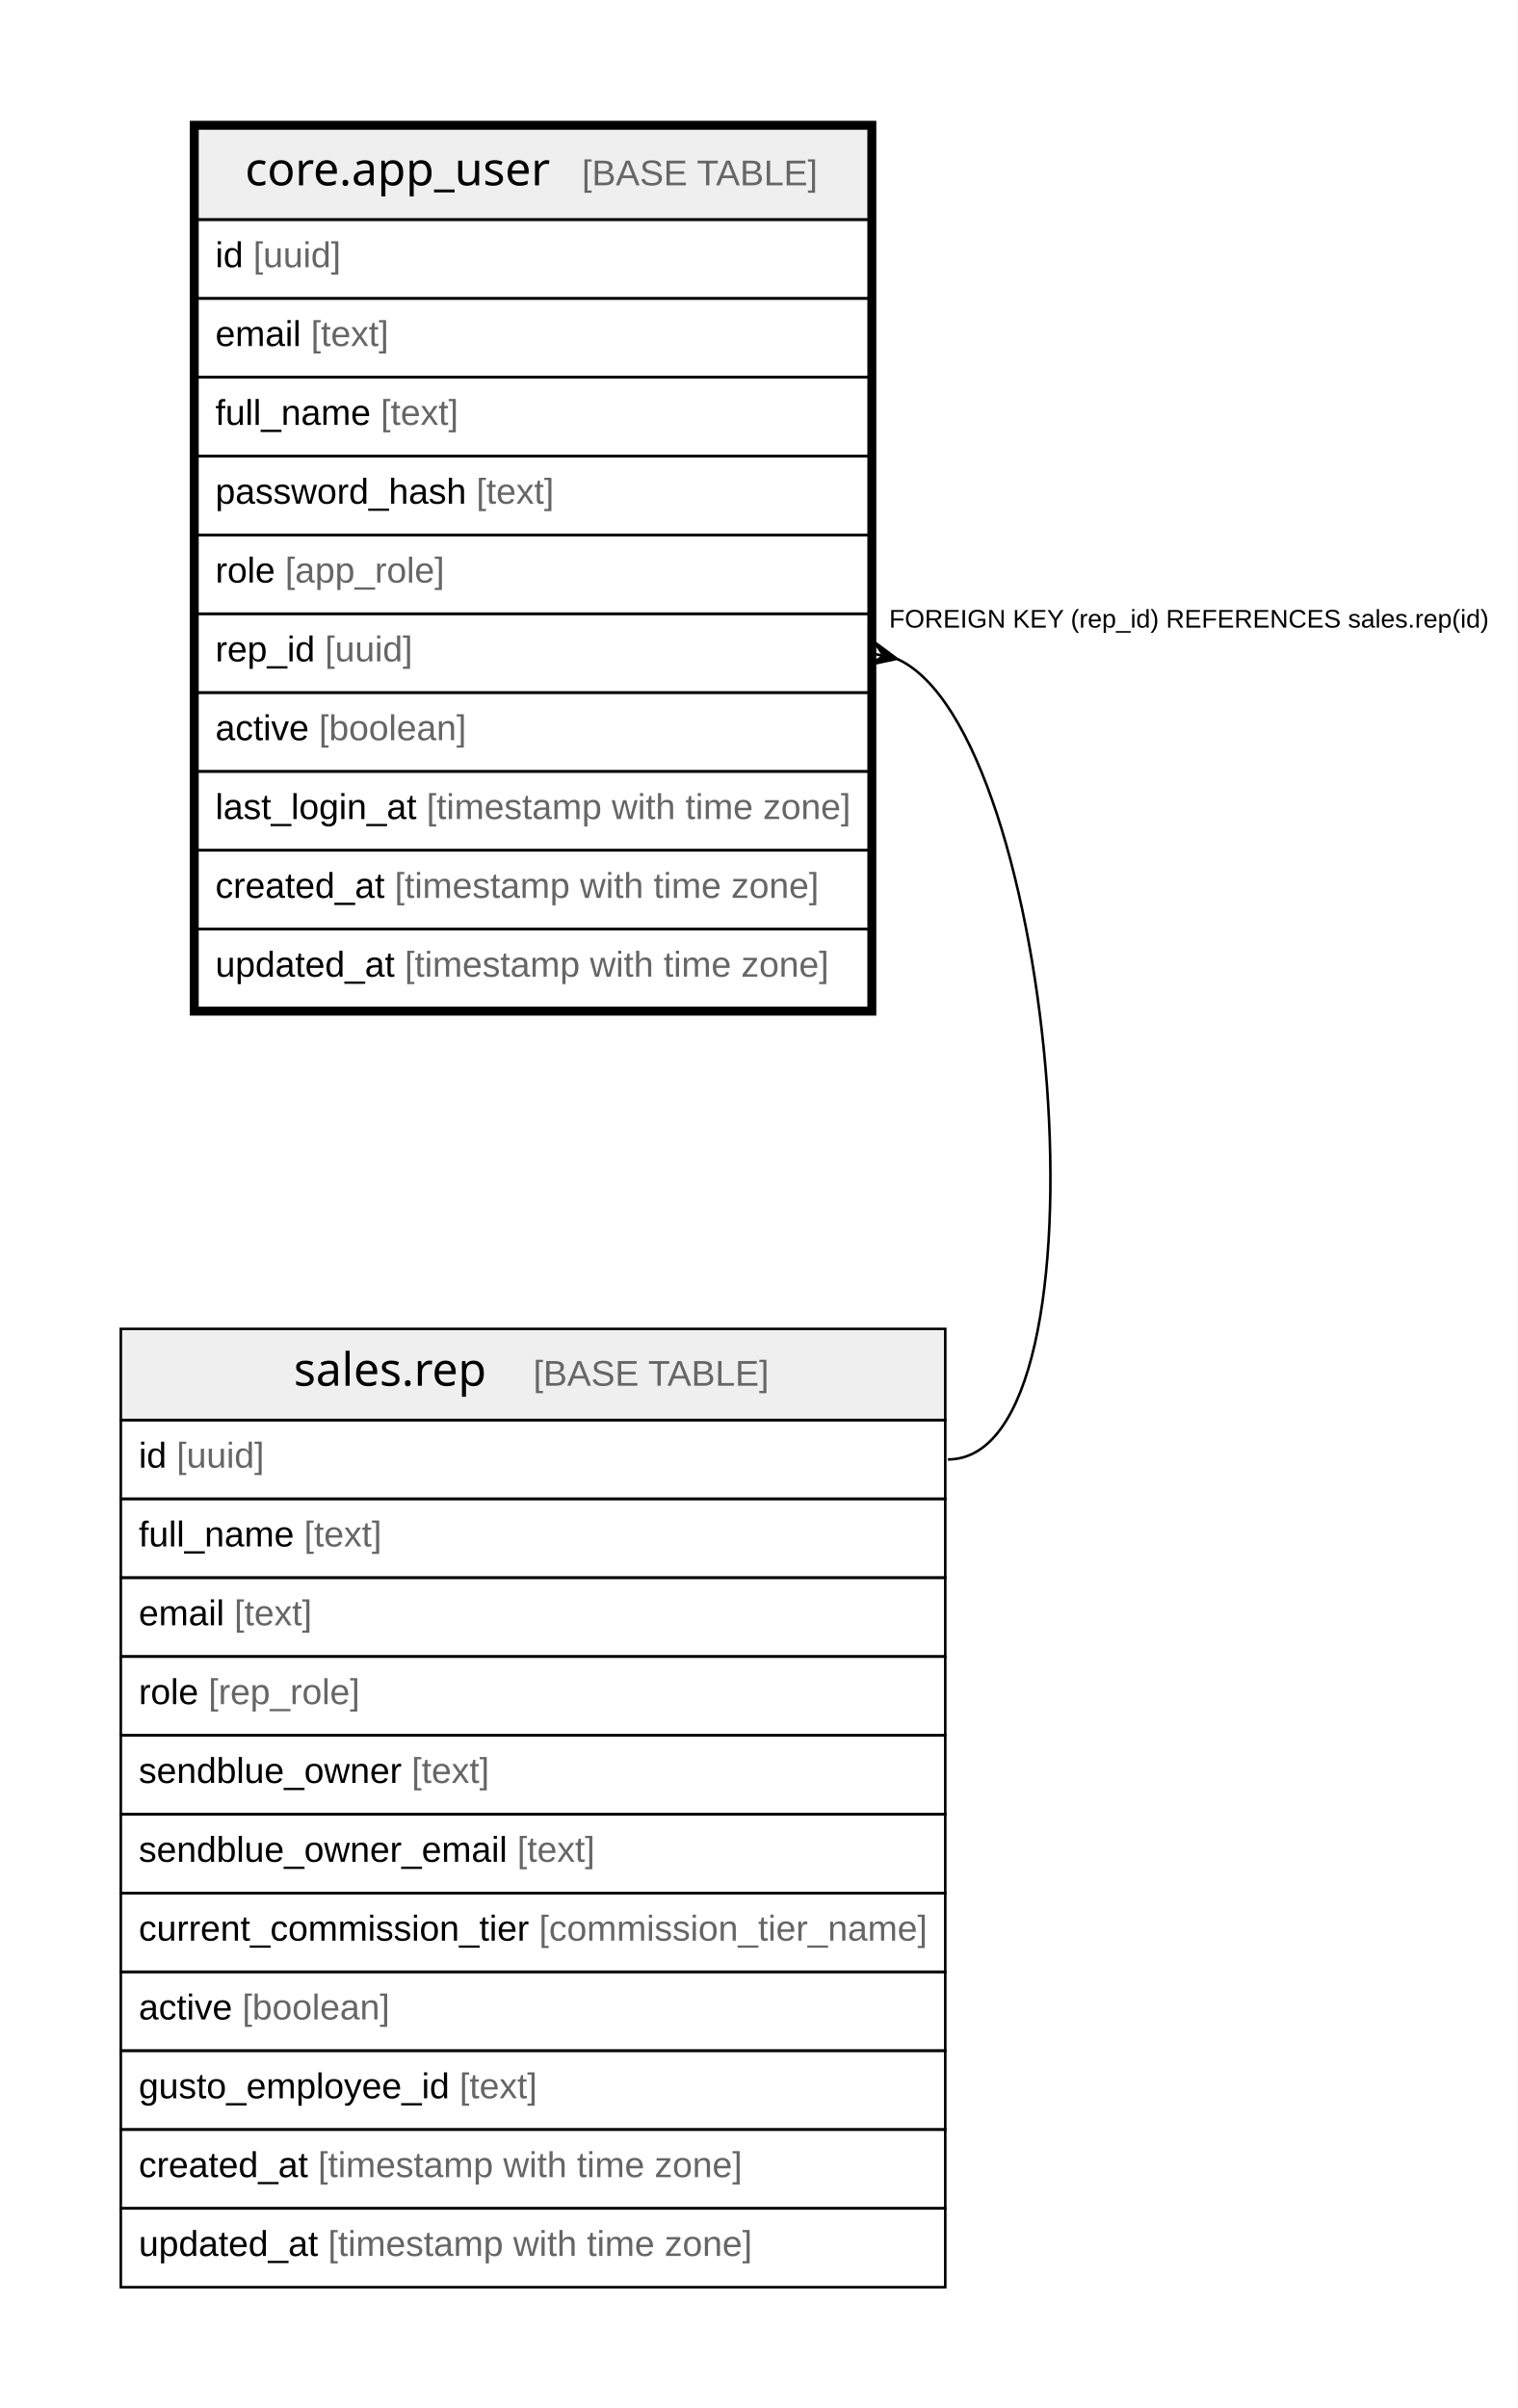
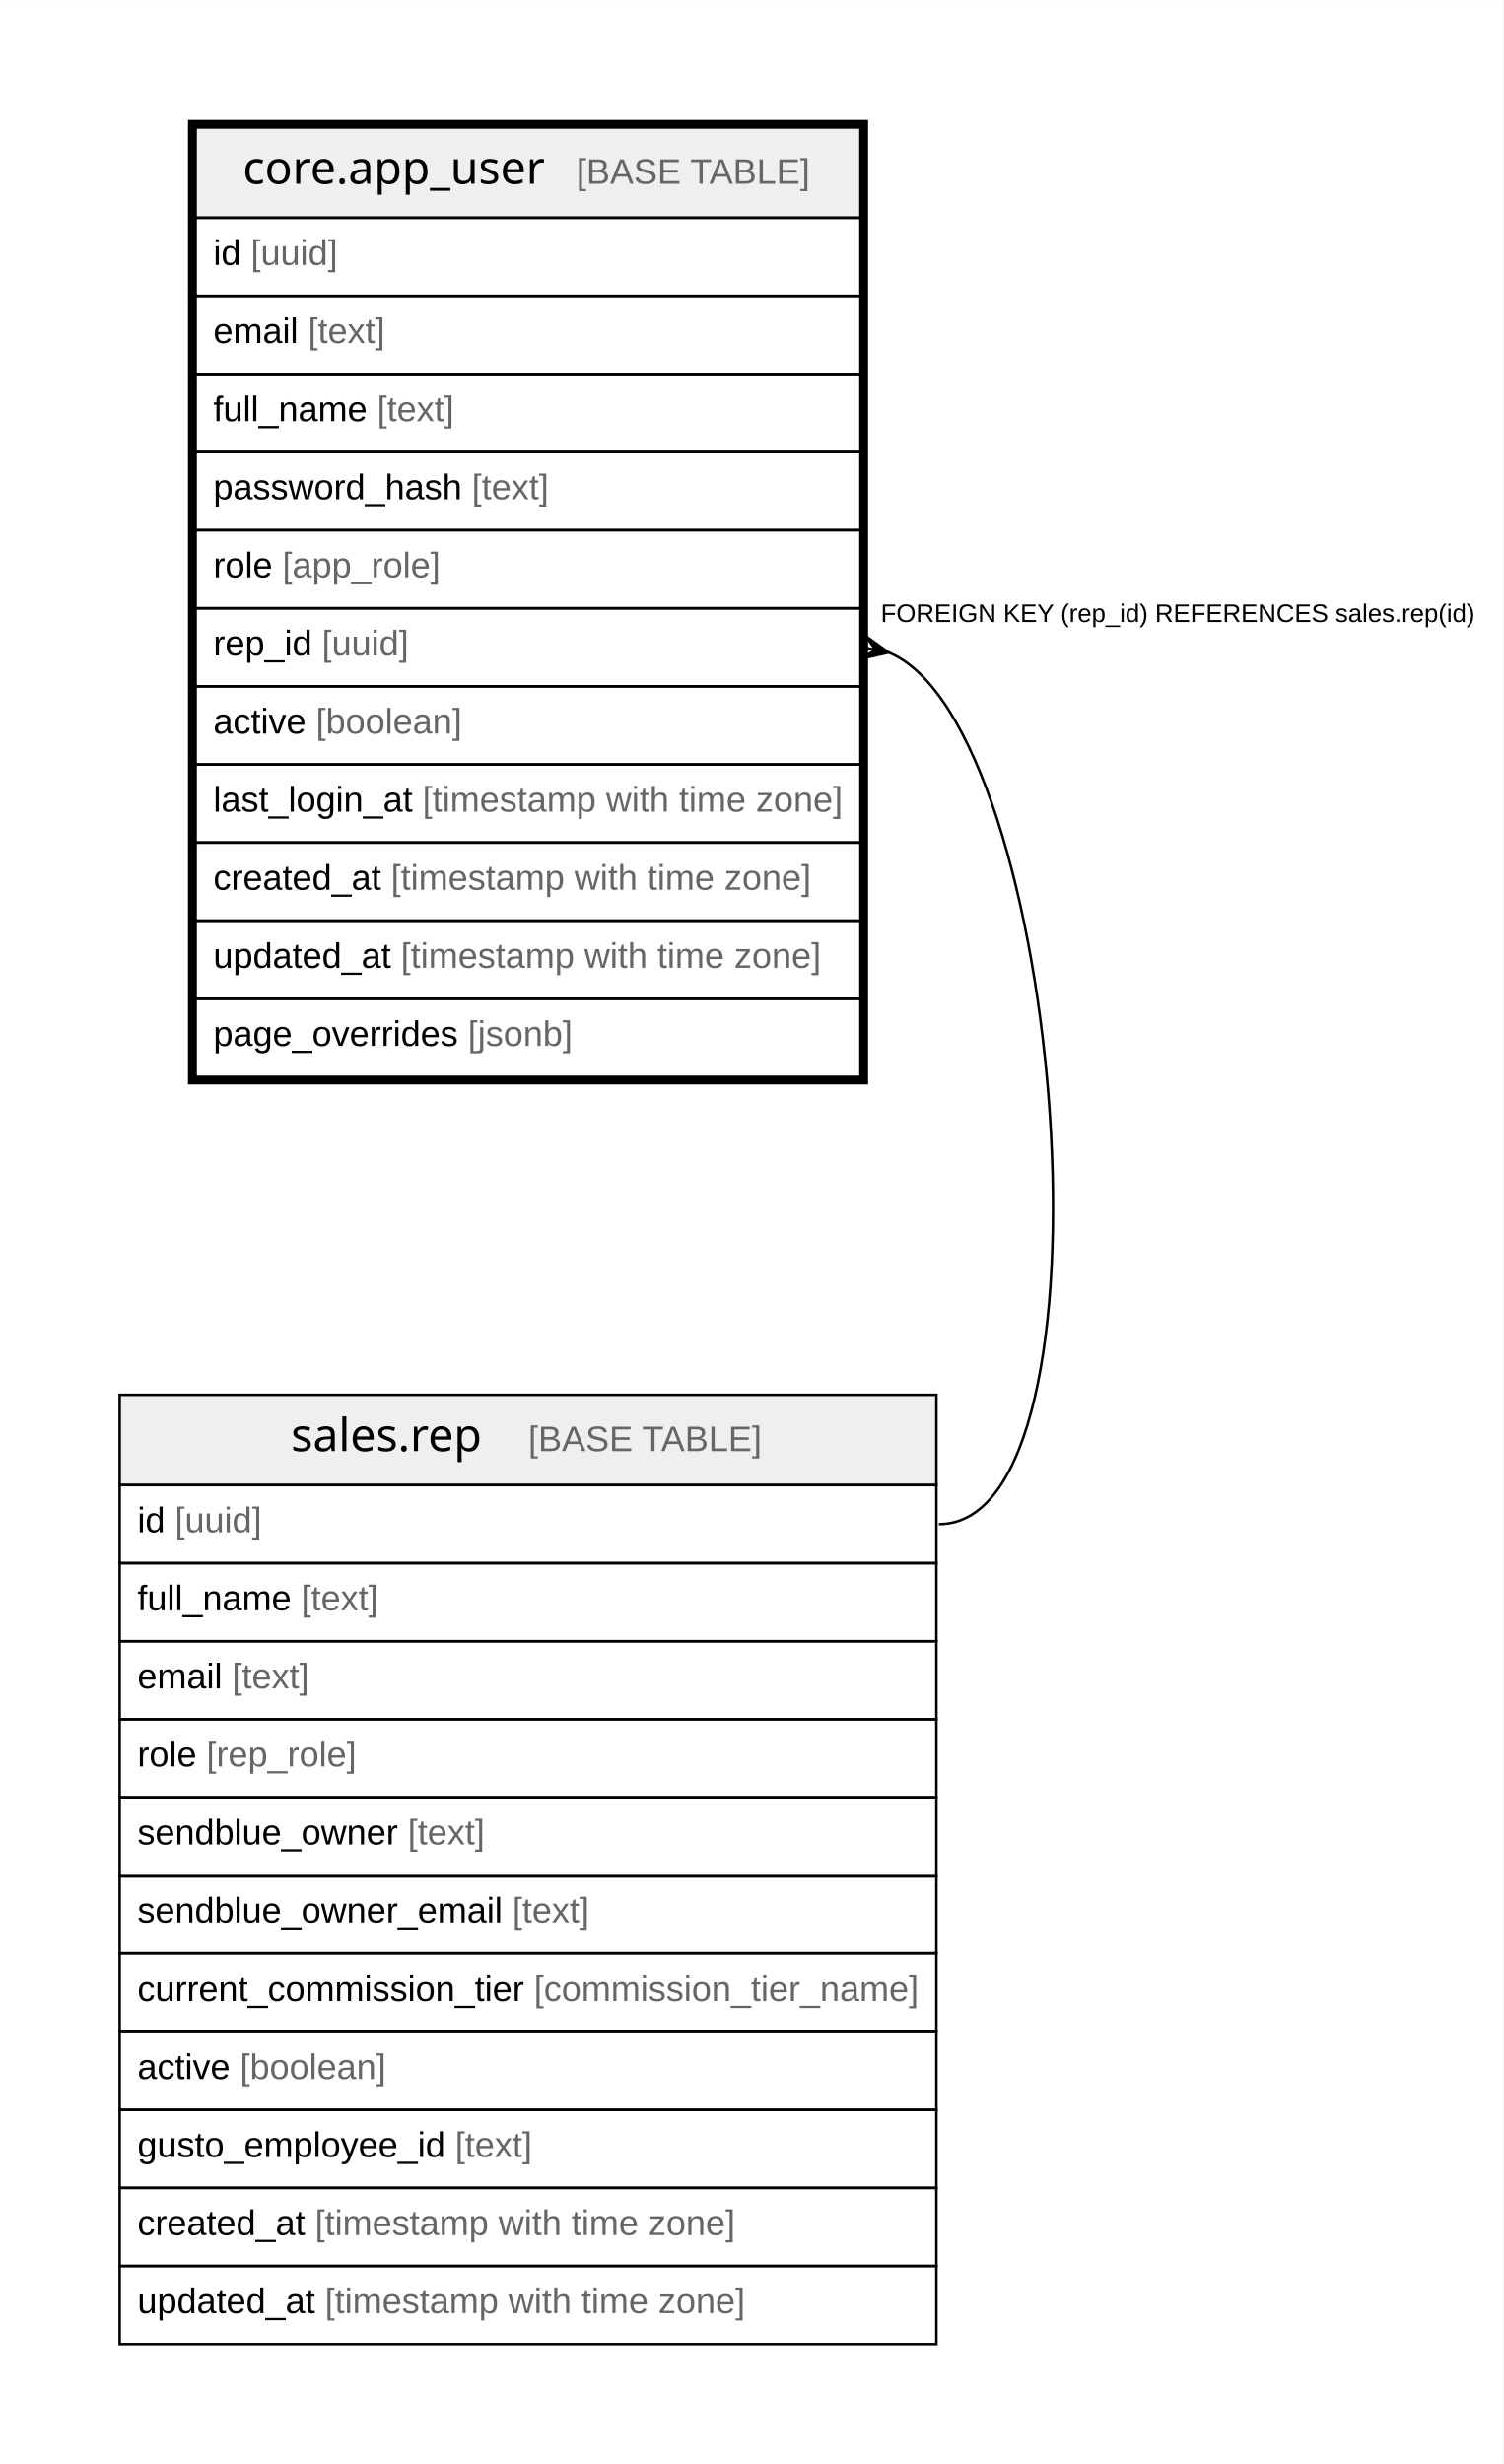
- <svg xmlns="http://www.w3.org/2000/svg" width="593pt" height="941pt" viewBox="0.00 0.00 592.87 940.80">
-   <g id="graph0" class="graph" transform="scale(1 1) rotate(0) translate(4 936.8)">
-     <polygon fill="white" stroke="none" points="-4,4 -4,-936.8 588.87,-936.8 588.87,4 -4,4" />
+ <svg xmlns="http://www.w3.org/2000/svg" width="593pt" height="972pt" viewBox="0.00 0.00 592.87 971.60">
+   <g id="graph0" class="graph" transform="scale(1 1) rotate(0) translate(4 967.6)">
+     <polygon fill="white" stroke="none" points="-4,4 -4,-967.6 588.87,-967.6 588.87,4 -4,4" />
    <g id="node1" class="node">
-       <polygon fill="#efefef" stroke="none" points="73.14,-851 73.14,-886.6 335.37,-886.6 335.37,-851 73.14,-851" />
-       <polygon fill="none" stroke="black" points="73.14,-851 73.14,-886.6 335.37,-886.6 335.37,-851 73.14,-851" />
-       <text text-anchor="start" x="91.78" y="-864.4" font-family="Arial Bold" font-size="18.00">core.app_user</text>
-       <text text-anchor="start" x="192.24" y="-864.4" font-family="Arial" font-size="14.00">    </text>
-       <text text-anchor="start" x="223.35" y="-864.4" font-family="Arial" font-size="14.00" fill="#666666">[BASE TABLE]</text>
+       <polygon fill="#efefef" stroke="none" points="73.14,-881.8 73.14,-917.4 335.37,-917.4 335.37,-881.8 73.14,-881.8" />
+       <polygon fill="none" stroke="black" points="73.14,-881.8 73.14,-917.4 335.37,-917.4 335.37,-881.8 73.14,-881.8" />
+       <text text-anchor="start" x="91.78" y="-895.2" font-family="Arial Bold" font-size="18.00">core.app_user</text>
+       <text text-anchor="start" x="192.24" y="-895.2" font-family="Arial" font-size="14.00">    </text>
+       <text text-anchor="start" x="223.35" y="-895.2" font-family="Arial" font-size="14.00" fill="#666666">[BASE TABLE]</text>
+       <polygon fill="none" stroke="black" points="73.14,-851 73.14,-881.8 335.37,-881.8 335.37,-851 73.14,-851" />
+       <text text-anchor="start" x="80.14" y="-863.2" font-family="Arial" font-size="14.00">id </text>
+       <text text-anchor="start" x="94.93" y="-863.2" font-family="Arial" font-size="14.00" fill="#666666">[uuid]</text>
      <polygon fill="none" stroke="black" points="73.14,-820.2 73.14,-851 335.37,-851 335.37,-820.2 73.14,-820.2" />
-       <text text-anchor="start" x="80.14" y="-832.4" font-family="Arial" font-size="14.00">id </text>
-       <text text-anchor="start" x="94.93" y="-832.4" font-family="Arial" font-size="14.00" fill="#666666">[uuid]</text>
+       <text text-anchor="start" x="80.14" y="-832.4" font-family="Arial" font-size="14.00">email </text>
+       <text text-anchor="start" x="117.49" y="-832.4" font-family="Arial" font-size="14.00" fill="#666666">[text]</text>
      <polygon fill="none" stroke="black" points="73.14,-789.4 73.14,-820.2 335.37,-820.2 335.37,-789.4 73.14,-789.4" />
-       <text text-anchor="start" x="80.14" y="-801.6" font-family="Arial" font-size="14.00">email </text>
-       <text text-anchor="start" x="117.49" y="-801.6" font-family="Arial" font-size="14.00" fill="#666666">[text]</text>
+       <text text-anchor="start" x="80.14" y="-801.6" font-family="Arial" font-size="14.00">full_name </text>
+       <text text-anchor="start" x="144.73" y="-801.6" font-family="Arial" font-size="14.00" fill="#666666">[text]</text>
      <polygon fill="none" stroke="black" points="73.14,-758.6 73.14,-789.4 335.37,-789.4 335.37,-758.6 73.14,-758.6" />
-       <text text-anchor="start" x="80.14" y="-770.8" font-family="Arial" font-size="14.00">full_name </text>
-       <text text-anchor="start" x="144.73" y="-770.8" font-family="Arial" font-size="14.00" fill="#666666">[text]</text>
+       <text text-anchor="start" x="80.14" y="-770.8" font-family="Arial" font-size="14.00">password_hash </text>
+       <text text-anchor="start" x="182.09" y="-770.8" font-family="Arial" font-size="14.00" fill="#666666">[text]</text>
      <polygon fill="none" stroke="black" points="73.14,-727.8 73.14,-758.6 335.37,-758.6 335.37,-727.8 73.14,-727.8" />
-       <text text-anchor="start" x="80.14" y="-740" font-family="Arial" font-size="14.00">password_hash </text>
-       <text text-anchor="start" x="182.09" y="-740" font-family="Arial" font-size="14.00" fill="#666666">[text]</text>
+       <text text-anchor="start" x="80.14" y="-740" font-family="Arial" font-size="14.00">role </text>
+       <text text-anchor="start" x="107.38" y="-740" font-family="Arial" font-size="14.00" fill="#666666">[app_role]</text>
      <polygon fill="none" stroke="black" points="73.14,-697 73.14,-727.8 335.37,-727.8 335.37,-697 73.14,-697" />
-       <text text-anchor="start" x="80.14" y="-709.2" font-family="Arial" font-size="14.00">role </text>
-       <text text-anchor="start" x="107.38" y="-709.2" font-family="Arial" font-size="14.00" fill="#666666">[app_role]</text>
+       <text text-anchor="start" x="80.14" y="-709.2" font-family="Arial" font-size="14.00">rep_id </text>
+       <text text-anchor="start" x="122.95" y="-709.2" font-family="Arial" font-size="14.00" fill="#666666">[uuid]</text>
      <polygon fill="none" stroke="black" points="73.14,-666.2 73.14,-697 335.37,-697 335.37,-666.2 73.14,-666.2" />
-       <text text-anchor="start" x="80.14" y="-678.4" font-family="Arial" font-size="14.00">rep_id </text>
-       <text text-anchor="start" x="122.95" y="-678.4" font-family="Arial" font-size="14.00" fill="#666666">[uuid]</text>
+       <text text-anchor="start" x="80.14" y="-678.4" font-family="Arial" font-size="14.00">active </text>
+       <text text-anchor="start" x="120.6" y="-678.4" font-family="Arial" font-size="14.00" fill="#666666">[boolean]</text>
      <polygon fill="none" stroke="black" points="73.14,-635.4 73.14,-666.2 335.37,-666.2 335.37,-635.4 73.14,-635.4" />
-       <text text-anchor="start" x="80.14" y="-647.6" font-family="Arial" font-size="14.00">active </text>
-       <text text-anchor="start" x="120.6" y="-647.6" font-family="Arial" font-size="14.00" fill="#666666">[boolean]</text>
+       <text text-anchor="start" x="80.14" y="-647.6" font-family="Arial" font-size="14.00">last_login_at </text>
+       <text text-anchor="start" x="162.64" y="-647.6" font-family="Arial" font-size="14.00" fill="#666666">[timestamp with time zone]</text>
      <polygon fill="none" stroke="black" points="73.14,-604.6 73.14,-635.4 335.37,-635.4 335.37,-604.6 73.14,-604.6" />
-       <text text-anchor="start" x="80.14" y="-616.8" font-family="Arial" font-size="14.00">last_login_at </text>
-       <text text-anchor="start" x="162.64" y="-616.8" font-family="Arial" font-size="14.00" fill="#666666">[timestamp with time zone]</text>
+       <text text-anchor="start" x="80.14" y="-616.8" font-family="Arial" font-size="14.00">created_at </text>
+       <text text-anchor="start" x="150.19" y="-616.8" font-family="Arial" font-size="14.00" fill="#666666">[timestamp with time zone]</text>
      <polygon fill="none" stroke="black" points="73.14,-573.8 73.14,-604.6 335.37,-604.6 335.37,-573.8 73.14,-573.8" />
-       <text text-anchor="start" x="80.14" y="-586" font-family="Arial" font-size="14.00">created_at </text>
-       <text text-anchor="start" x="150.19" y="-586" font-family="Arial" font-size="14.00" fill="#666666">[timestamp with time zone]</text>
+       <text text-anchor="start" x="80.14" y="-586" font-family="Arial" font-size="14.00">updated_at </text>
+       <text text-anchor="start" x="154.1" y="-586" font-family="Arial" font-size="14.00" fill="#666666">[timestamp with time zone]</text>
      <polygon fill="none" stroke="black" points="73.14,-543 73.14,-573.8 335.37,-573.8 335.37,-543 73.14,-543" />
-       <text text-anchor="start" x="80.14" y="-555.2" font-family="Arial" font-size="14.00">updated_at </text>
-       <text text-anchor="start" x="154.1" y="-555.2" font-family="Arial" font-size="14.00" fill="#666666">[timestamp with time zone]</text>
-       <polygon fill="none" stroke="black" stroke-width="3" points="71.64,-541.5 71.64,-888.1 336.87,-888.1 336.87,-541.5 71.64,-541.5" />
+       <text text-anchor="start" x="80.14" y="-555.2" font-family="Arial" font-size="14.00">page_overrides </text>
+       <text text-anchor="start" x="180.54" y="-555.2" font-family="Arial" font-size="14.00" fill="#666666">[jsonb]</text>
+       <polygon fill="none" stroke="black" stroke-width="3" points="71.64,-541.5 71.64,-918.9 336.87,-918.9 336.87,-541.5 71.64,-541.5" />
    </g>
    <g id="node2" class="node">
      <polygon fill="#efefef" stroke="none" points="43.2,-382 43.2,-417.6 365.31,-417.6 365.31,-382 43.2,-382" />
      <polygon fill="none" stroke="black" points="43.2,-382 43.2,-417.6 365.31,-417.6 365.31,-382 43.2,-382" />
      <text text-anchor="start" x="110.77" y="-395.4" font-family="Arial Bold" font-size="18.00">sales.rep</text>
      <text text-anchor="start" x="173.25" y="-395.4" font-family="Arial" font-size="14.00">    </text>
      <text text-anchor="start" x="204.36" y="-395.4" font-family="Arial" font-size="14.00" fill="#666666">[BASE TABLE]</text>
      <polygon fill="none" stroke="black" points="43.2,-351.2 43.2,-382 365.31,-382 365.31,-351.2 43.2,-351.2" />
      <text text-anchor="start" x="50.2" y="-363.4" font-family="Arial" font-size="14.00">id </text>
      <text text-anchor="start" x="64.99" y="-363.4" font-family="Arial" font-size="14.00" fill="#666666">[uuid]</text>
      <polygon fill="none" stroke="black" points="43.2,-320.4 43.2,-351.2 365.31,-351.2 365.31,-320.4 43.2,-320.4" />
      <text text-anchor="start" x="50.2" y="-332.6" font-family="Arial" font-size="14.00">full_name </text>
      <text text-anchor="start" x="114.79" y="-332.6" font-family="Arial" font-size="14.00" fill="#666666">[text]</text>
      <polygon fill="none" stroke="black" points="43.2,-289.6 43.2,-320.4 365.31,-320.4 365.31,-289.6 43.2,-289.6" />
      <text text-anchor="start" x="50.2" y="-301.8" font-family="Arial" font-size="14.00">email </text>
      <text text-anchor="start" x="87.54" y="-301.8" font-family="Arial" font-size="14.00" fill="#666666">[text]</text>
      <polygon fill="none" stroke="black" points="43.2,-258.8 43.2,-289.6 365.31,-289.6 365.31,-258.8 43.2,-258.8" />
      <text text-anchor="start" x="50.2" y="-271" font-family="Arial" font-size="14.00">role </text>
      <text text-anchor="start" x="77.43" y="-271" font-family="Arial" font-size="14.00" fill="#666666">[rep_role]</text>
      <polygon fill="none" stroke="black" points="43.2,-228 43.2,-258.8 365.31,-258.8 365.31,-228 43.2,-228" />
      <text text-anchor="start" x="50.2" y="-240.2" font-family="Arial" font-size="14.00">sendblue_owner </text>
      <text text-anchor="start" x="156.83" y="-240.2" font-family="Arial" font-size="14.00" fill="#666666">[text]</text>
      <polygon fill="none" stroke="black" points="43.2,-197.2 43.2,-228 365.31,-228 365.31,-197.2 43.2,-197.2" />
      <text text-anchor="start" x="50.2" y="-209.4" font-family="Arial" font-size="14.00">sendblue_owner_email </text>
      <text text-anchor="start" x="198.07" y="-209.4" font-family="Arial" font-size="14.00" fill="#666666">[text]</text>
      <polygon fill="none" stroke="black" points="43.2,-166.4 43.2,-197.2 365.31,-197.2 365.31,-166.4 43.2,-166.4" />
      <text text-anchor="start" x="50.2" y="-178.6" font-family="Arial" font-size="14.00">current_commission_tier </text>
      <text text-anchor="start" x="206.59" y="-178.6" font-family="Arial" font-size="14.00" fill="#666666">[commission_tier_name]</text>
      <polygon fill="none" stroke="black" points="43.2,-135.6 43.2,-166.4 365.31,-166.4 365.31,-135.6 43.2,-135.6" />
      <text text-anchor="start" x="50.2" y="-147.8" font-family="Arial" font-size="14.00">active </text>
      <text text-anchor="start" x="90.66" y="-147.8" font-family="Arial" font-size="14.00" fill="#666666">[boolean]</text>
      <polygon fill="none" stroke="black" points="43.2,-104.8 43.2,-135.6 365.31,-135.6 365.31,-104.8 43.2,-104.8" />
      <text text-anchor="start" x="50.2" y="-117" font-family="Arial" font-size="14.00">gusto_employee_id </text>
      <text text-anchor="start" x="175.51" y="-117" font-family="Arial" font-size="14.00" fill="#666666">[text]</text>
      <polygon fill="none" stroke="black" points="43.2,-74 43.2,-104.8 365.31,-104.8 365.31,-74 43.2,-74" />
      <text text-anchor="start" x="50.2" y="-86.2" font-family="Arial" font-size="14.00">created_at </text>
      <text text-anchor="start" x="120.25" y="-86.2" font-family="Arial" font-size="14.00" fill="#666666">[timestamp with time zone]</text>
      <polygon fill="none" stroke="black" points="43.2,-43.2 43.2,-74 365.31,-74 365.31,-43.2 43.2,-43.2" />
      <text text-anchor="start" x="50.2" y="-55.4" font-family="Arial" font-size="14.00">updated_at </text>
      <text text-anchor="start" x="124.16" y="-55.4" font-family="Arial" font-size="14.00" fill="#666666">[timestamp with time zone]</text>
    </g>
    <g id="edge1" class="edge">
-       <path fill="none" stroke="black" d="M346.37,-679.42C409.37,-651.59 433.19,-366.6 366.31,-366.6" />
-       <polygon fill="black" stroke="black" points="346.47,-679.4 335.74,-677.13 341.25,-680.54 337.02,-681.46 337.02,-681.46 337.02,-681.46 341.25,-680.54 337.65,-685.93 346.47,-679.4" />
-       <text text-anchor="start" x="343.37" y="-691.6" font-family="Arial" font-size="10.00">FOREIGN KEY (rep_id) REFERENCES sales.rep(id)</text>
+       <path fill="none" stroke="black" d="M346.47,-710.37C415.97,-682.03 439.98,-366.6 366.31,-366.6" />
+       <polygon fill="black" stroke="black" points="346.5,-710.36 335.81,-707.92 341.27,-711.41 337.02,-712.27 337.02,-712.27 337.02,-712.27 341.27,-711.41 337.58,-716.75 346.5,-710.36" />
+       <text text-anchor="start" x="343.37" y="-722.4" font-family="Arial" font-size="10.00">FOREIGN KEY (rep_id) REFERENCES sales.rep(id)</text>
    </g>
  </g>
</svg>
